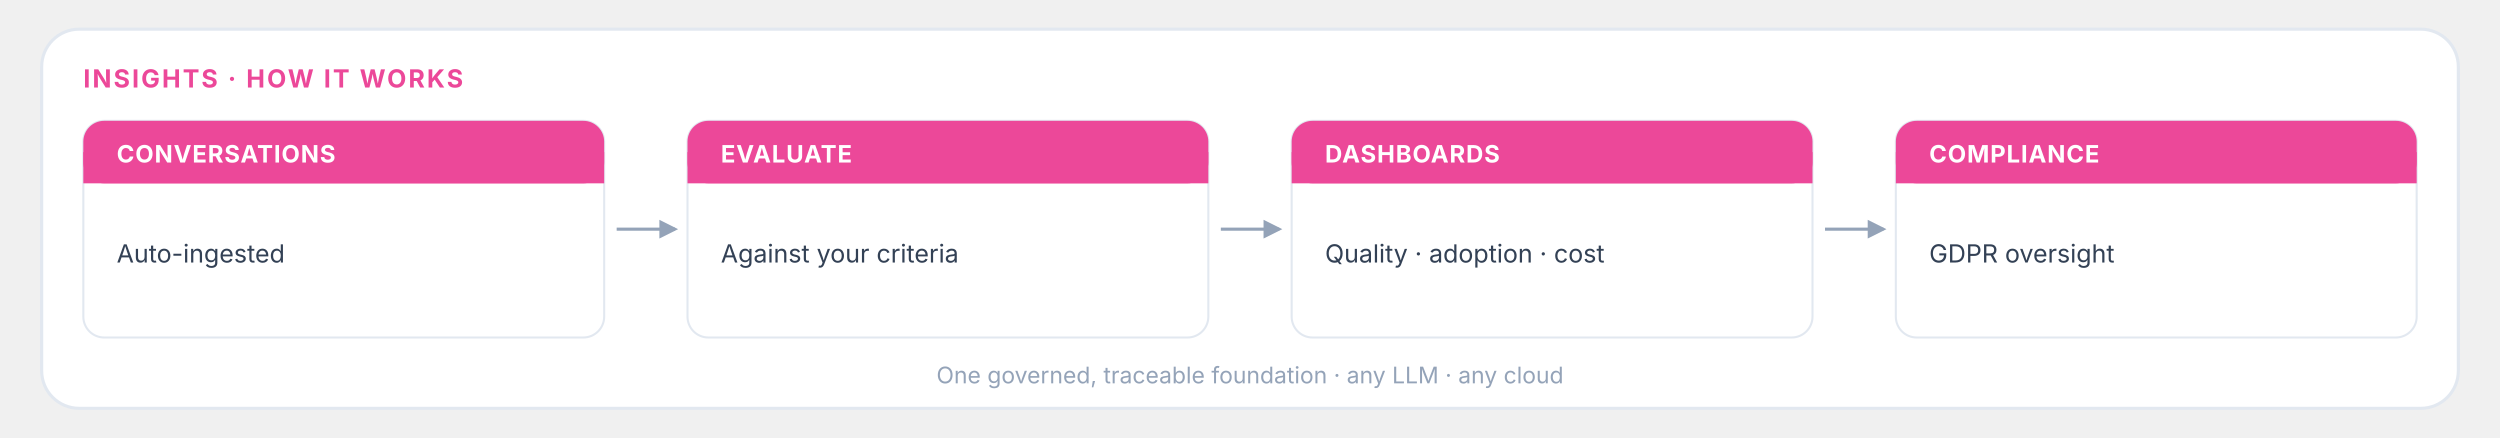
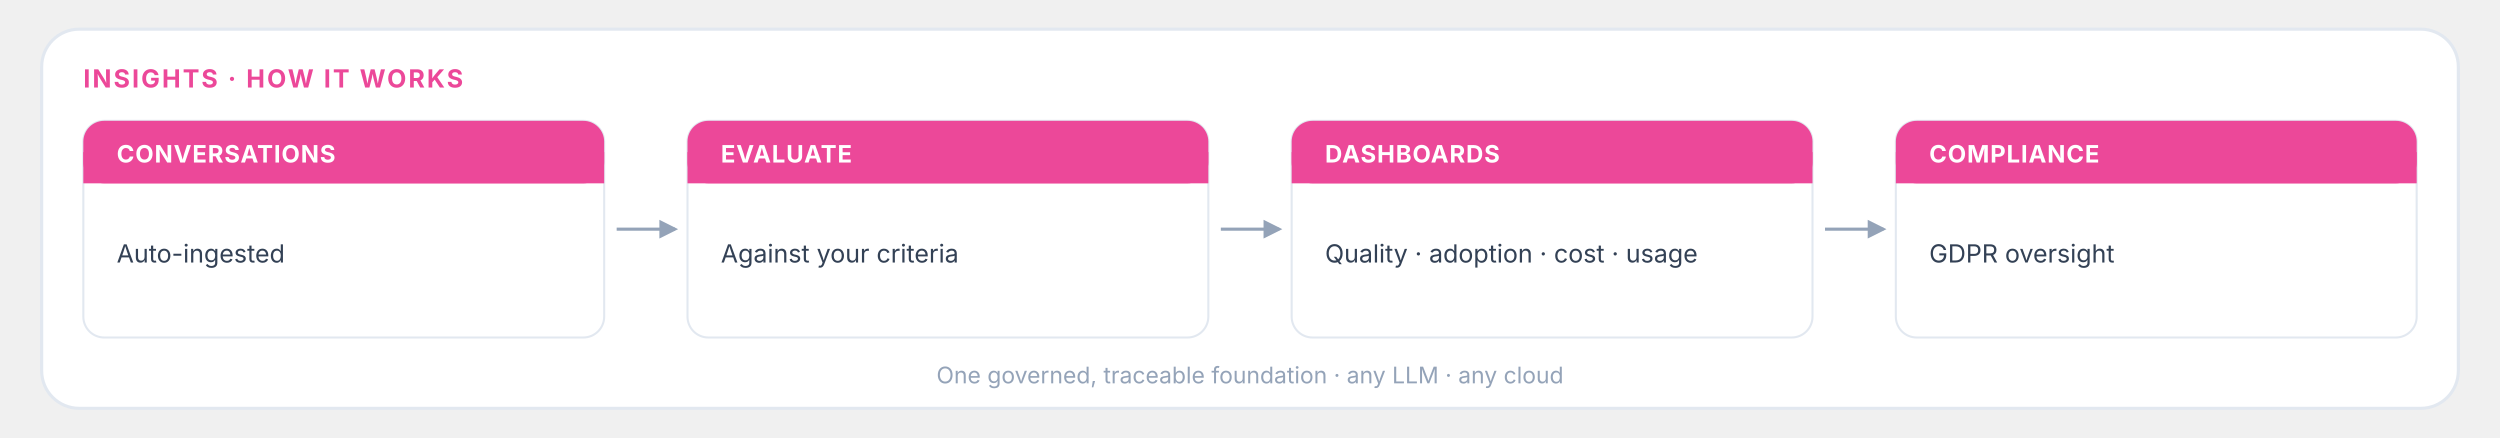
<svg xmlns="http://www.w3.org/2000/svg" viewBox="0 0 1200 210" font-family="'Satoshi','Inter',system-ui,-apple-system,sans-serif">
  <rect x="20" y="14" width="1160" height="182" rx="18" fill="#FFFFFF" stroke="#E2E8F0" stroke-width="1.5" />
  <text x="40" y="42" font-size="12" font-weight="700" letter-spacing="1" fill="#EC4899">INSIGHTS · HOW IT WORKS</text>
  <defs>
    <marker id="a" markerWidth="9" markerHeight="9" refX="5" refY="3" orient="auto">
      <path d="M0,0 L6,3 L0,6 Z" fill="#94A3B8" />
    </marker>
  </defs>
  <rect x="40" y="58" width="250" height="104" rx="10" fill="#FFFFFF" stroke="#E2E8F0" />
  <rect x="40" y="58" width="250" height="30" rx="10" fill="#EC4899" />
  <rect x="40" y="73" width="250" height="15" fill="#EC4899" />
  <text x="56" y="78" font-size="11.5" font-weight="700" letter-spacing="0.4" fill="#FFFFFF">CONVERSATIONS</text>
  <text x="56" y="126" font-size="12" fill="#334155">Auto-ingested</text>
  <line x1="296" y1="110" x2="324" y2="110" stroke="#94A3B8" stroke-width="1.5" marker-end="url(#a)" />
  <rect x="330" y="58" width="250" height="104" rx="10" fill="#FFFFFF" stroke="#E2E8F0" />
  <rect x="330" y="58" width="250" height="30" rx="10" fill="#EC4899" />
  <rect x="330" y="73" width="250" height="15" fill="#EC4899" />
  <text x="346" y="78" font-size="11.5" font-weight="700" letter-spacing="0.4" fill="#FFFFFF">EVALUATE</text>
  <text x="346" y="126" font-size="12" fill="#334155">Against your criteria</text>
  <line x1="586" y1="110" x2="614" y2="110" stroke="#94A3B8" stroke-width="1.5" marker-end="url(#a)" />
  <rect x="620" y="58" width="250" height="104" rx="10" fill="#FFFFFF" stroke="#E2E8F0" />
  <rect x="620" y="58" width="250" height="30" rx="10" fill="#EC4899" />
  <rect x="620" y="73" width="250" height="15" fill="#EC4899" />
  <text x="636" y="78" font-size="11.5" font-weight="700" letter-spacing="0.4" fill="#FFFFFF">DASHBOARDS</text>
-   <text x="636" y="126" font-size="12" fill="#334155">Quality · adoption · cost</text>
+   <text x="636" y="126" font-size="12" fill="#334155">Quality · adoption · cost · usage</text>
  <line x1="876" y1="110" x2="904" y2="110" stroke="#94A3B8" stroke-width="1.5" marker-end="url(#a)" />
  <rect x="910" y="58" width="250" height="104" rx="10" fill="#FFFFFF" stroke="#E2E8F0" />
  <rect x="910" y="58" width="250" height="30" rx="10" fill="#EC4899" />
  <rect x="910" y="73" width="250" height="15" fill="#EC4899" />
  <text x="926" y="78" font-size="11.5" font-weight="700" letter-spacing="0.4" fill="#FFFFFF">COMPLIANCE</text>
  <text x="926" y="126" font-size="12" fill="#334155">GDPR oversight</text>
  <text x="600" y="184" text-anchor="middle" font-size="11" fill="#94A3B8">One governed, traceable foundation · any LLM · any cloud</text>
</svg>
